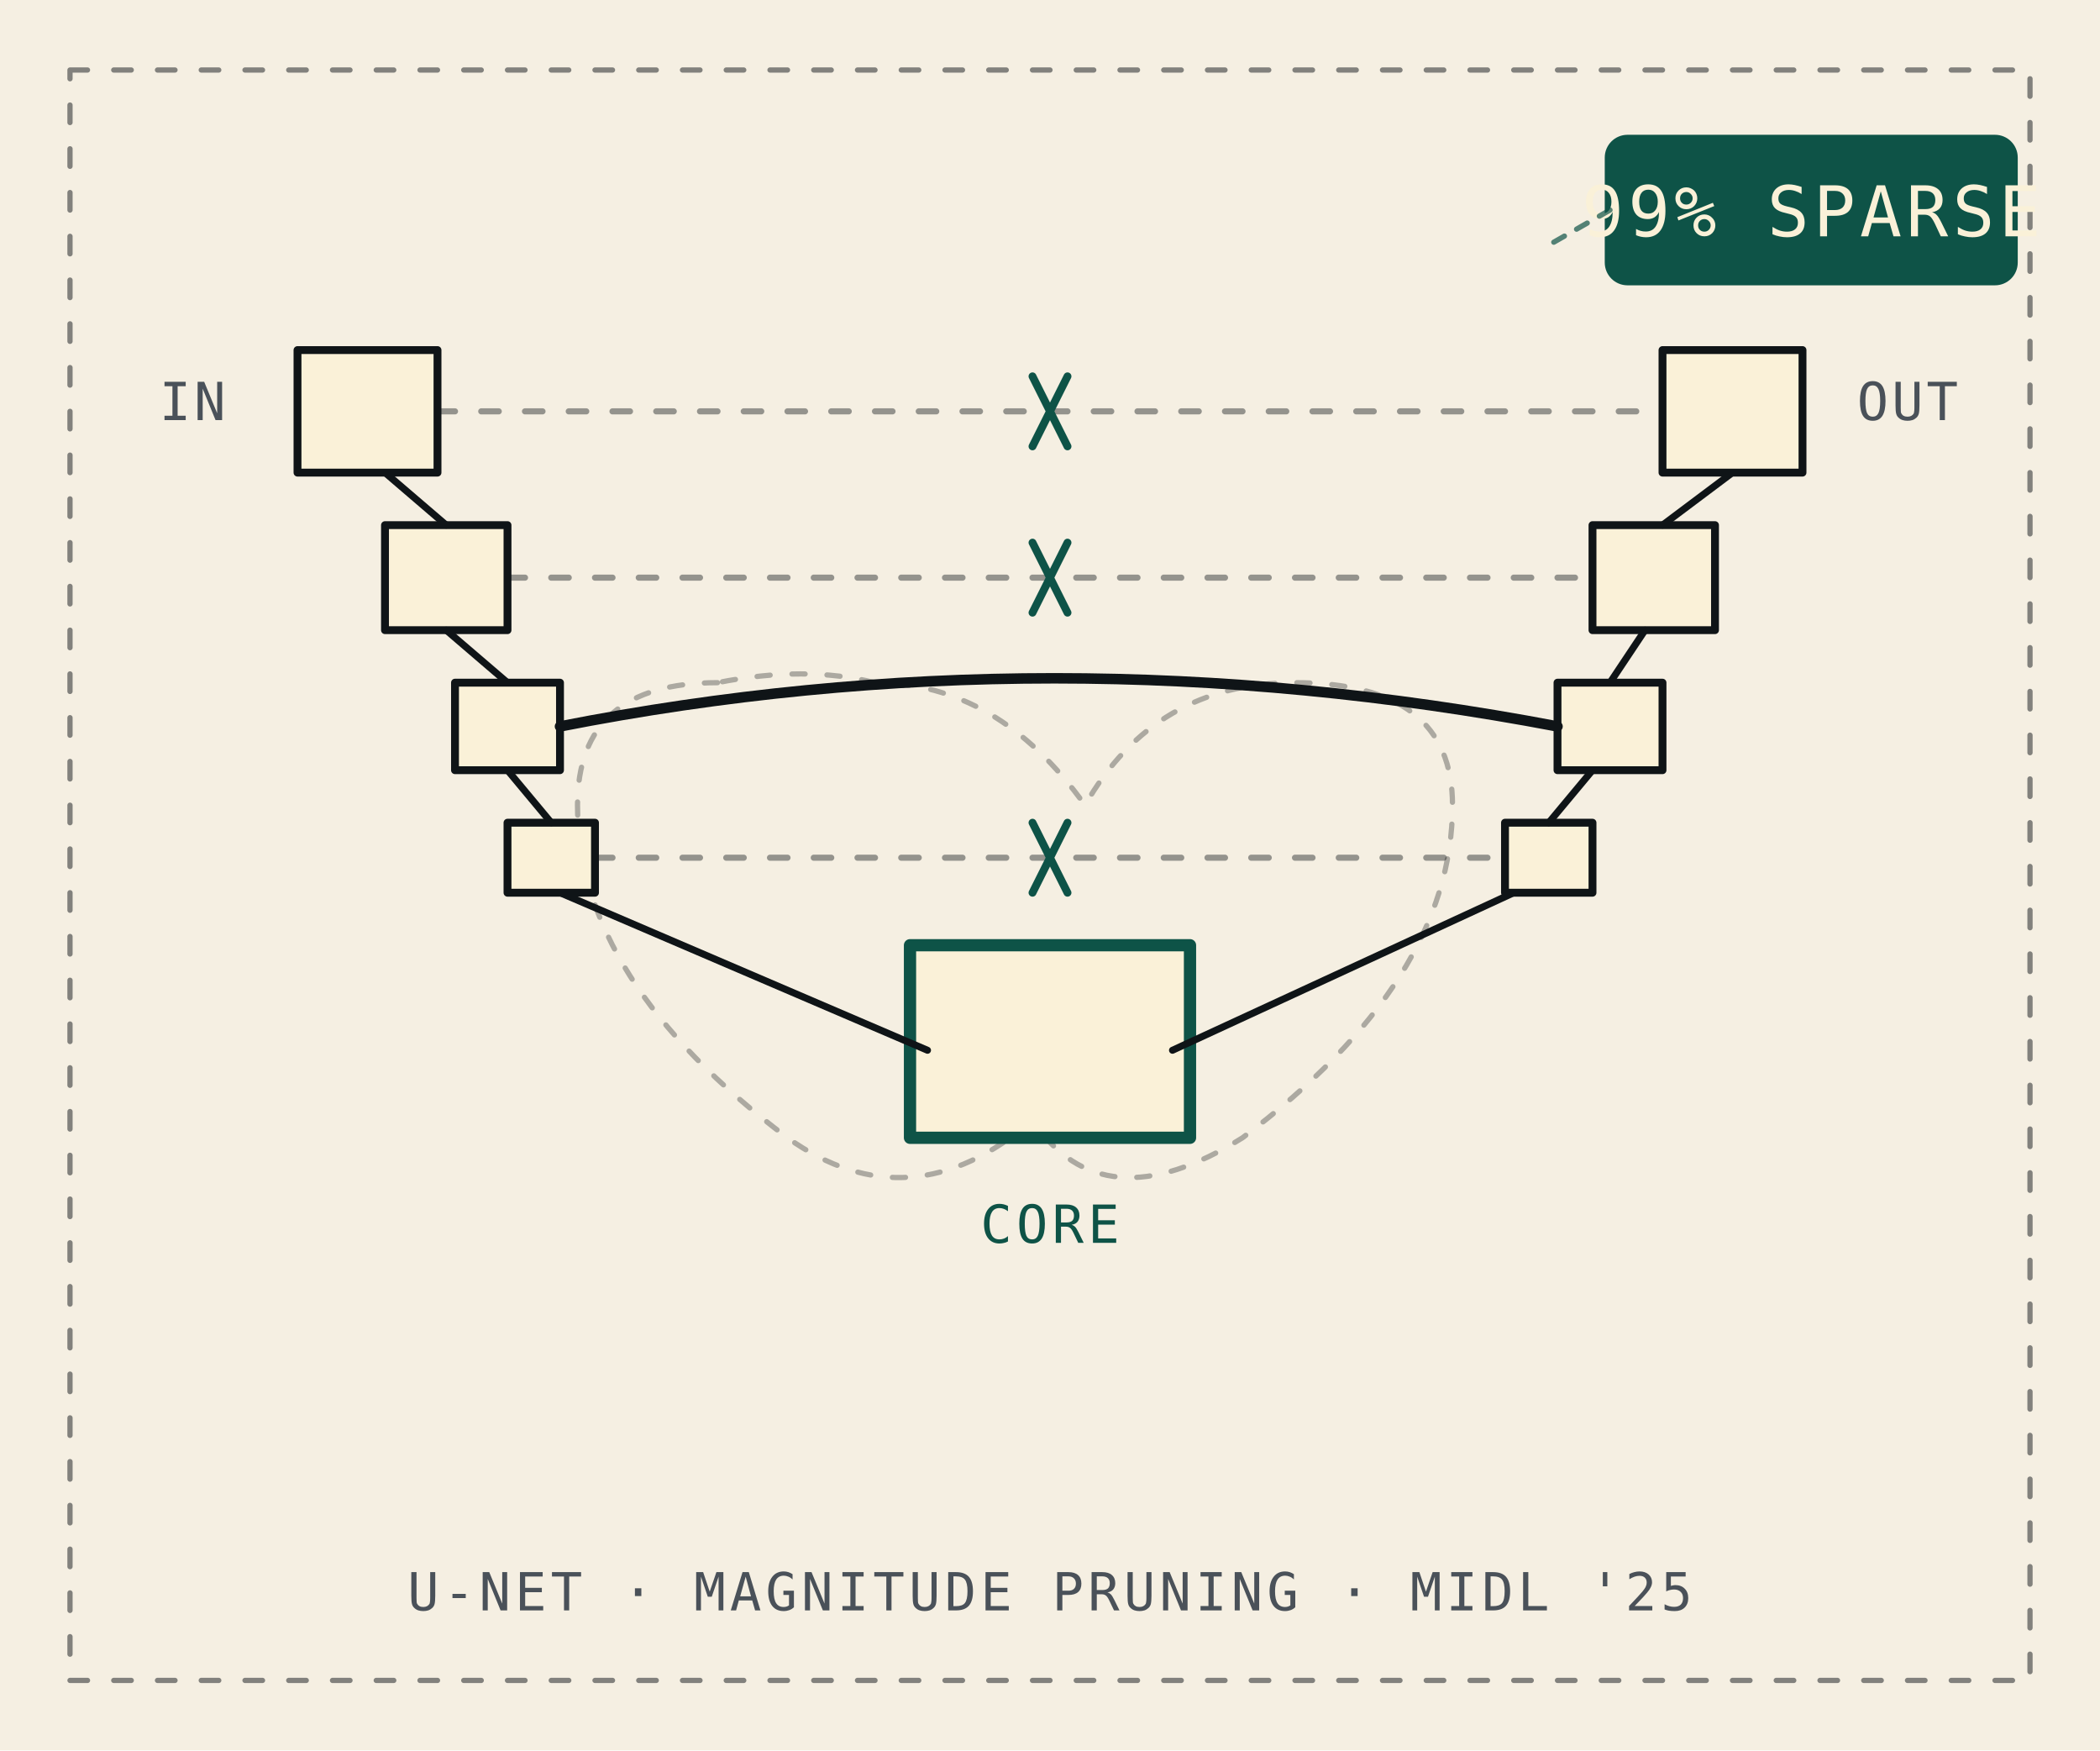
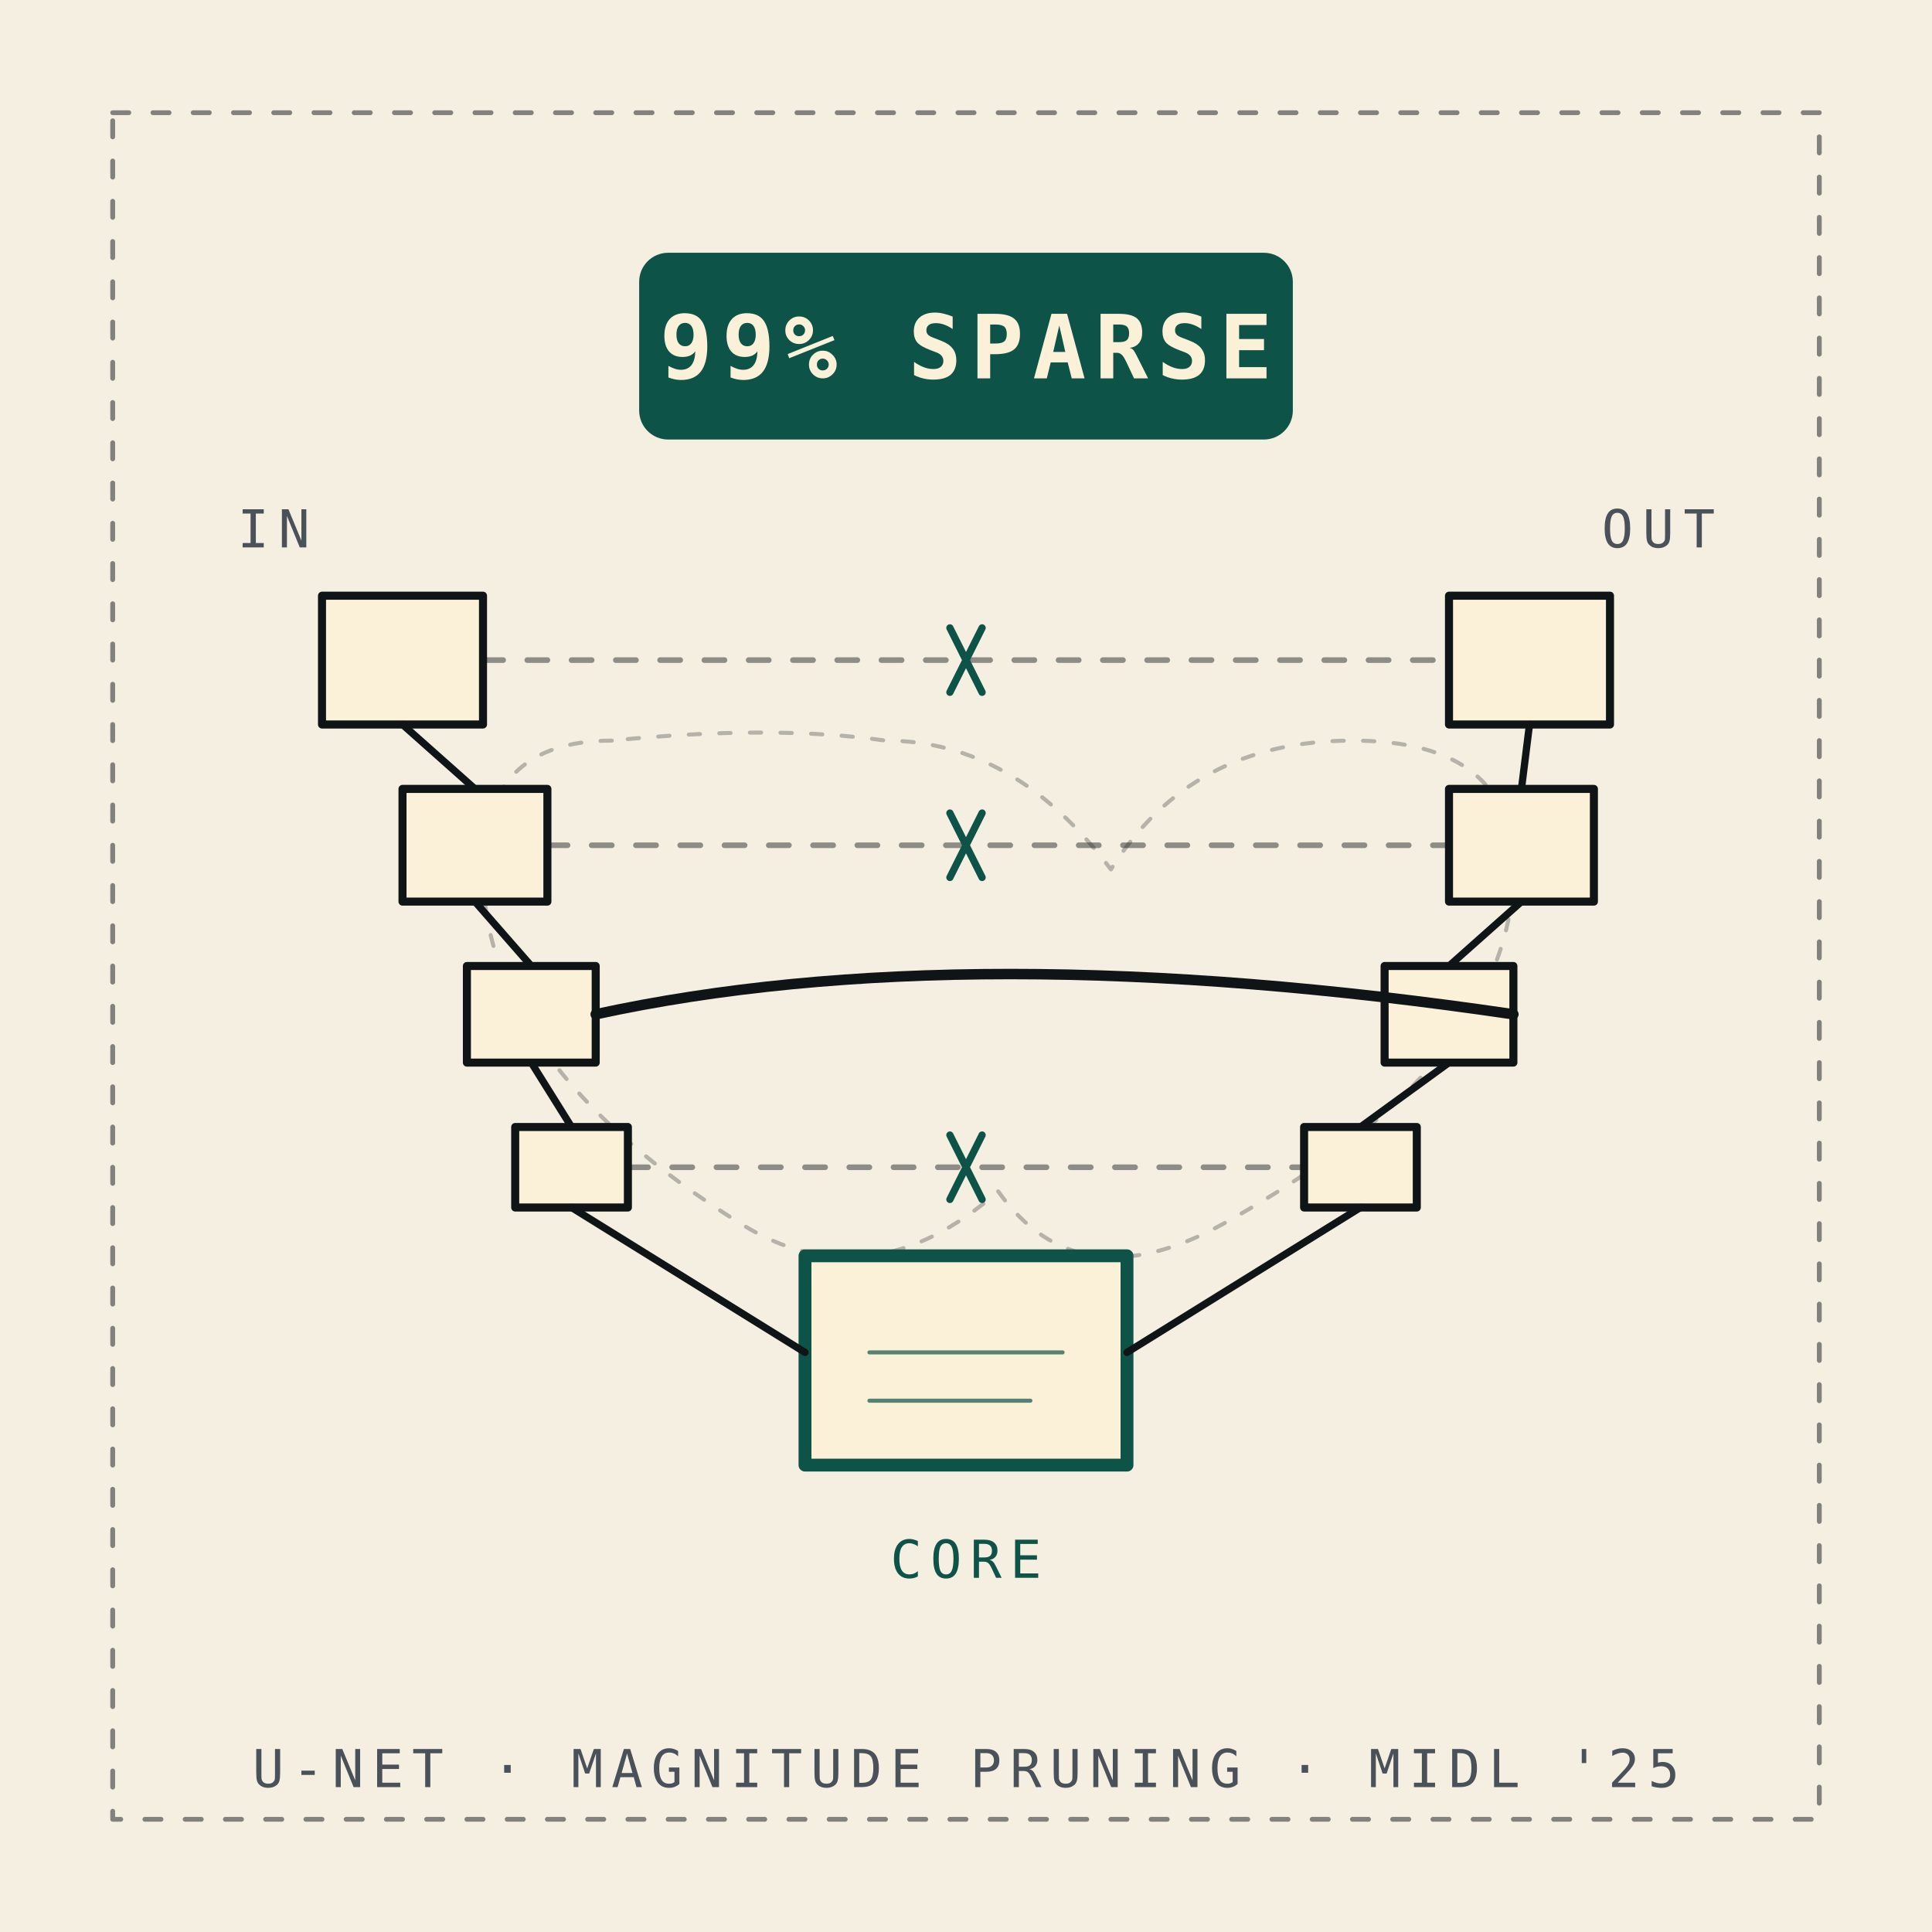
- <svg xmlns="http://www.w3.org/2000/svg" viewBox="0 0 240 200" fill="none">
-   <rect width="240" height="200" fill="#F5EFE2" />
+ <svg xmlns="http://www.w3.org/2000/svg" viewBox="0 0 240 240" fill="none">
+   <rect width="240" height="240" fill="#F5EFE2" />
  <g stroke="#0F1417" stroke-width="1.2" stroke-linecap="round" stroke-linejoin="round">
-     <rect x="8" y="8" width="224" height="184" stroke-width="0.6" stroke-dasharray="2 3" opacity="0.5" />
-     <path d="M82 78 Q66 78 66 92 Q66 112 90 130 Q104 140 118 128 Q126 140 142 130 Q166 112 166 92 Q166 78 148 78 Q132 78 124 92 Q114 78 100 78 Q92 76 82 78 Z" stroke-width="0.6" stroke-dasharray="1.5 2.5" opacity="0.32" />
-     <text x="22" y="48" text-anchor="middle" font-family="JetBrains Mono, monospace" font-size="6" letter-spacing="0.06em" fill="#4A5159" stroke="none">IN</text>
-     <text x="218" y="48" text-anchor="middle" font-family="JetBrains Mono, monospace" font-size="6" letter-spacing="0.06em" fill="#4A5159" stroke="none">OUT</text>
-     <rect x="34" y="40" width="16" height="14" stroke-width="0.9" fill="#FAF1D8" />
-     <rect x="44" y="60" width="14" height="12" stroke-width="0.9" fill="#FAF1D8" />
-     <rect x="52" y="78" width="12" height="10" stroke-width="0.9" fill="#FAF1D8" />
-     <rect x="58" y="94" width="10" height="8" stroke-width="0.9" fill="#FAF1D8" />
-     <rect x="104" y="108" width="32" height="22" stroke-width="1.4" fill="#FAF1D8" stroke="#0E5347" />
-     <rect x="172" y="94" width="10" height="8" stroke-width="0.9" fill="#FAF1D8" />
-     <rect x="178" y="78" width="12" height="10" stroke-width="0.9" fill="#FAF1D8" />
-     <rect x="182" y="60" width="14" height="12" stroke-width="0.9" fill="#FAF1D8" />
-     <rect x="190" y="40" width="16" height="14" stroke-width="0.9" fill="#FAF1D8" />
-     <path d="M44 54 L51 60" stroke-width="0.8" />
-     <path d="M51 72 L58 78" stroke-width="0.8" />
-     <path d="M58 88 L63 94" stroke-width="0.8" />
-     <path d="M64 102 L106 120" stroke-width="0.8" />
-     <path d="M134 120 L173 102" stroke-width="0.8" />
-     <path d="M177 94 L182 88" stroke-width="0.8" />
-     <path d="M184 78 L188 72" stroke-width="0.8" />
-     <path d="M190 60 L198 54" stroke-width="0.8" />
-     <path d="M50 47 L190 47" stroke-width="0.7" stroke-dasharray="2 3" opacity="0.42" />
-     <path d="M58 66 L182 66" stroke-width="0.7" stroke-dasharray="2 3" opacity="0.42" />
-     <path d="M64 83 Q120 72 178 83" stroke-width="1.2" />
-     <path d="M68 98 L172 98" stroke-width="0.7" stroke-dasharray="2 3" opacity="0.42" />
-     <path d="M118 43 L122 51 M118 51 L122 43" stroke-width="0.9" stroke="#0E5347" />
-     <path d="M118 62 L122 70 M118 70 L122 62" stroke-width="0.9" stroke="#0E5347" />
-     <path d="M118 94 L122 102 M118 102 L122 94" stroke-width="0.9" stroke="#0E5347" />
-     <rect x="184" y="16" width="46" height="16" rx="2" fill="#0E5347" stroke="#0E5347" />
-     <text x="207" y="27" text-anchor="middle" font-family="JetBrains Mono, monospace" font-size="8" letter-spacing="0.06em" fill="#FAF1D8" stroke="none">99% SPARSE</text>
-     <path d="M184 24 L177 28" stroke-width="0.6" stroke="#0E5347" stroke-dasharray="1.4 1.6" opacity="0.7" />
-     <text x="120" y="142" text-anchor="middle" font-family="JetBrains Mono, monospace" font-size="6" letter-spacing="0.08em" fill="#0E5347" stroke="none">CORE</text>
-     <text x="120" y="184" text-anchor="middle" font-family="JetBrains Mono, monospace" font-size="6" fill="#4A5159" stroke="none" letter-spacing="0.08em">U-NET · MAGNITUDE PRUNING · MIDL '25</text>
+     <rect x="14" y="14" width="212" height="212" stroke-width="0.6" stroke-dasharray="2 3" opacity="0.5" />
+     <path d="M76 92 Q60 92 60 108 Q60 132 92 152 Q108 162 124 148 Q134 162 152 152 Q188 132 188 108 Q188 92 168 92 Q148 92 138 108 Q126 92 110 92 Q96 90 76 92 Z" stroke-width="0.5" stroke-dasharray="1.4 2.4" opacity="0.28" />
+     <text x="34" y="68" text-anchor="middle" font-family="JetBrains Mono, monospace" font-size="6.5" letter-spacing="0.18em" fill="#4A5159" stroke="none">IN</text>
+     <text x="206" y="68" text-anchor="middle" font-family="JetBrains Mono, monospace" font-size="6.5" letter-spacing="0.18em" fill="#4A5159" stroke="none">OUT</text>
+     <rect x="40" y="74" width="20" height="16" stroke-width="1" fill="#FAF1D8" />
+     <rect x="50" y="98" width="18" height="14" stroke-width="1" fill="#FAF1D8" />
+     <rect x="58" y="120" width="16" height="12" stroke-width="1" fill="#FAF1D8" />
+     <rect x="64" y="140" width="14" height="10" stroke-width="1" fill="#FAF1D8" />
+     <rect x="100" y="156" width="40" height="26" stroke-width="1.6" fill="#FAF1D8" stroke="#0E5347" />
+     <path d="M108 168 H132 M108 174 H128" stroke="#0E5347" stroke-width="0.5" opacity="0.7" />
+     <rect x="162" y="140" width="14" height="10" stroke-width="1" fill="#FAF1D8" />
+     <rect x="172" y="120" width="16" height="12" stroke-width="1" fill="#FAF1D8" />
+     <rect x="180" y="98" width="18" height="14" stroke-width="1" fill="#FAF1D8" />
+     <rect x="180" y="74" width="20" height="16" stroke-width="1" fill="#FAF1D8" />
+     <path d="M50 90 L59 98" stroke-width="0.9" />
+     <path d="M59 112 L66 120" stroke-width="0.9" />
+     <path d="M66 132 L71 140" stroke-width="0.9" />
+     <path d="M71 150 L100 168" stroke-width="0.9" />
+     <path d="M140 168 L169 150" stroke-width="0.9" />
+     <path d="M169 140 L180 132" stroke-width="0.9" />
+     <path d="M180 120 L189 112" stroke-width="0.9" />
+     <path d="M189 98 L190 90" stroke-width="0.9" />
+     <path d="M60 82 L180 82" stroke-width="0.7" stroke-dasharray="2.5 3" opacity="0.45" />
+     <path d="M68 105 L180 105" stroke-width="0.7" stroke-dasharray="2.5 3" opacity="0.45" />
+     <path d="M74 126 Q120 116 188 126" stroke-width="1.3" />
+     <path d="M78 145 L162 145" stroke-width="0.7" stroke-dasharray="2.5 3" opacity="0.45" />
+     <path d="M118 78 L122 86 M118 86 L122 78" stroke-width="0.9" stroke="#0E5347" />
+     <path d="M118 101 L122 109 M118 109 L122 101" stroke-width="0.9" stroke="#0E5347" />
+     <path d="M118 141 L122 149 M118 149 L122 141" stroke-width="0.9" stroke="#0E5347" />
+     <text x="120" y="196" text-anchor="middle" font-family="JetBrains Mono, monospace" font-size="6.5" letter-spacing="0.16em" fill="#0E5347" stroke="none">CORE</text>
+     <rect x="80" y="32" width="80" height="22" rx="3" fill="#0E5347" stroke="#0E5347" />
+     <text x="120" y="47" text-anchor="middle" font-family="JetBrains Mono, monospace" font-size="11" letter-spacing="0.1em" fill="#FAF1D8" stroke="none" font-weight="700">99% SPARSE</text>
+     <text x="120" y="222" text-anchor="middle" font-family="JetBrains Mono, monospace" font-size="6.5" fill="#4A5159" stroke="none" letter-spacing="0.16em">U-NET · MAGNITUDE PRUNING · MIDL '25</text>
  </g>
</svg>
